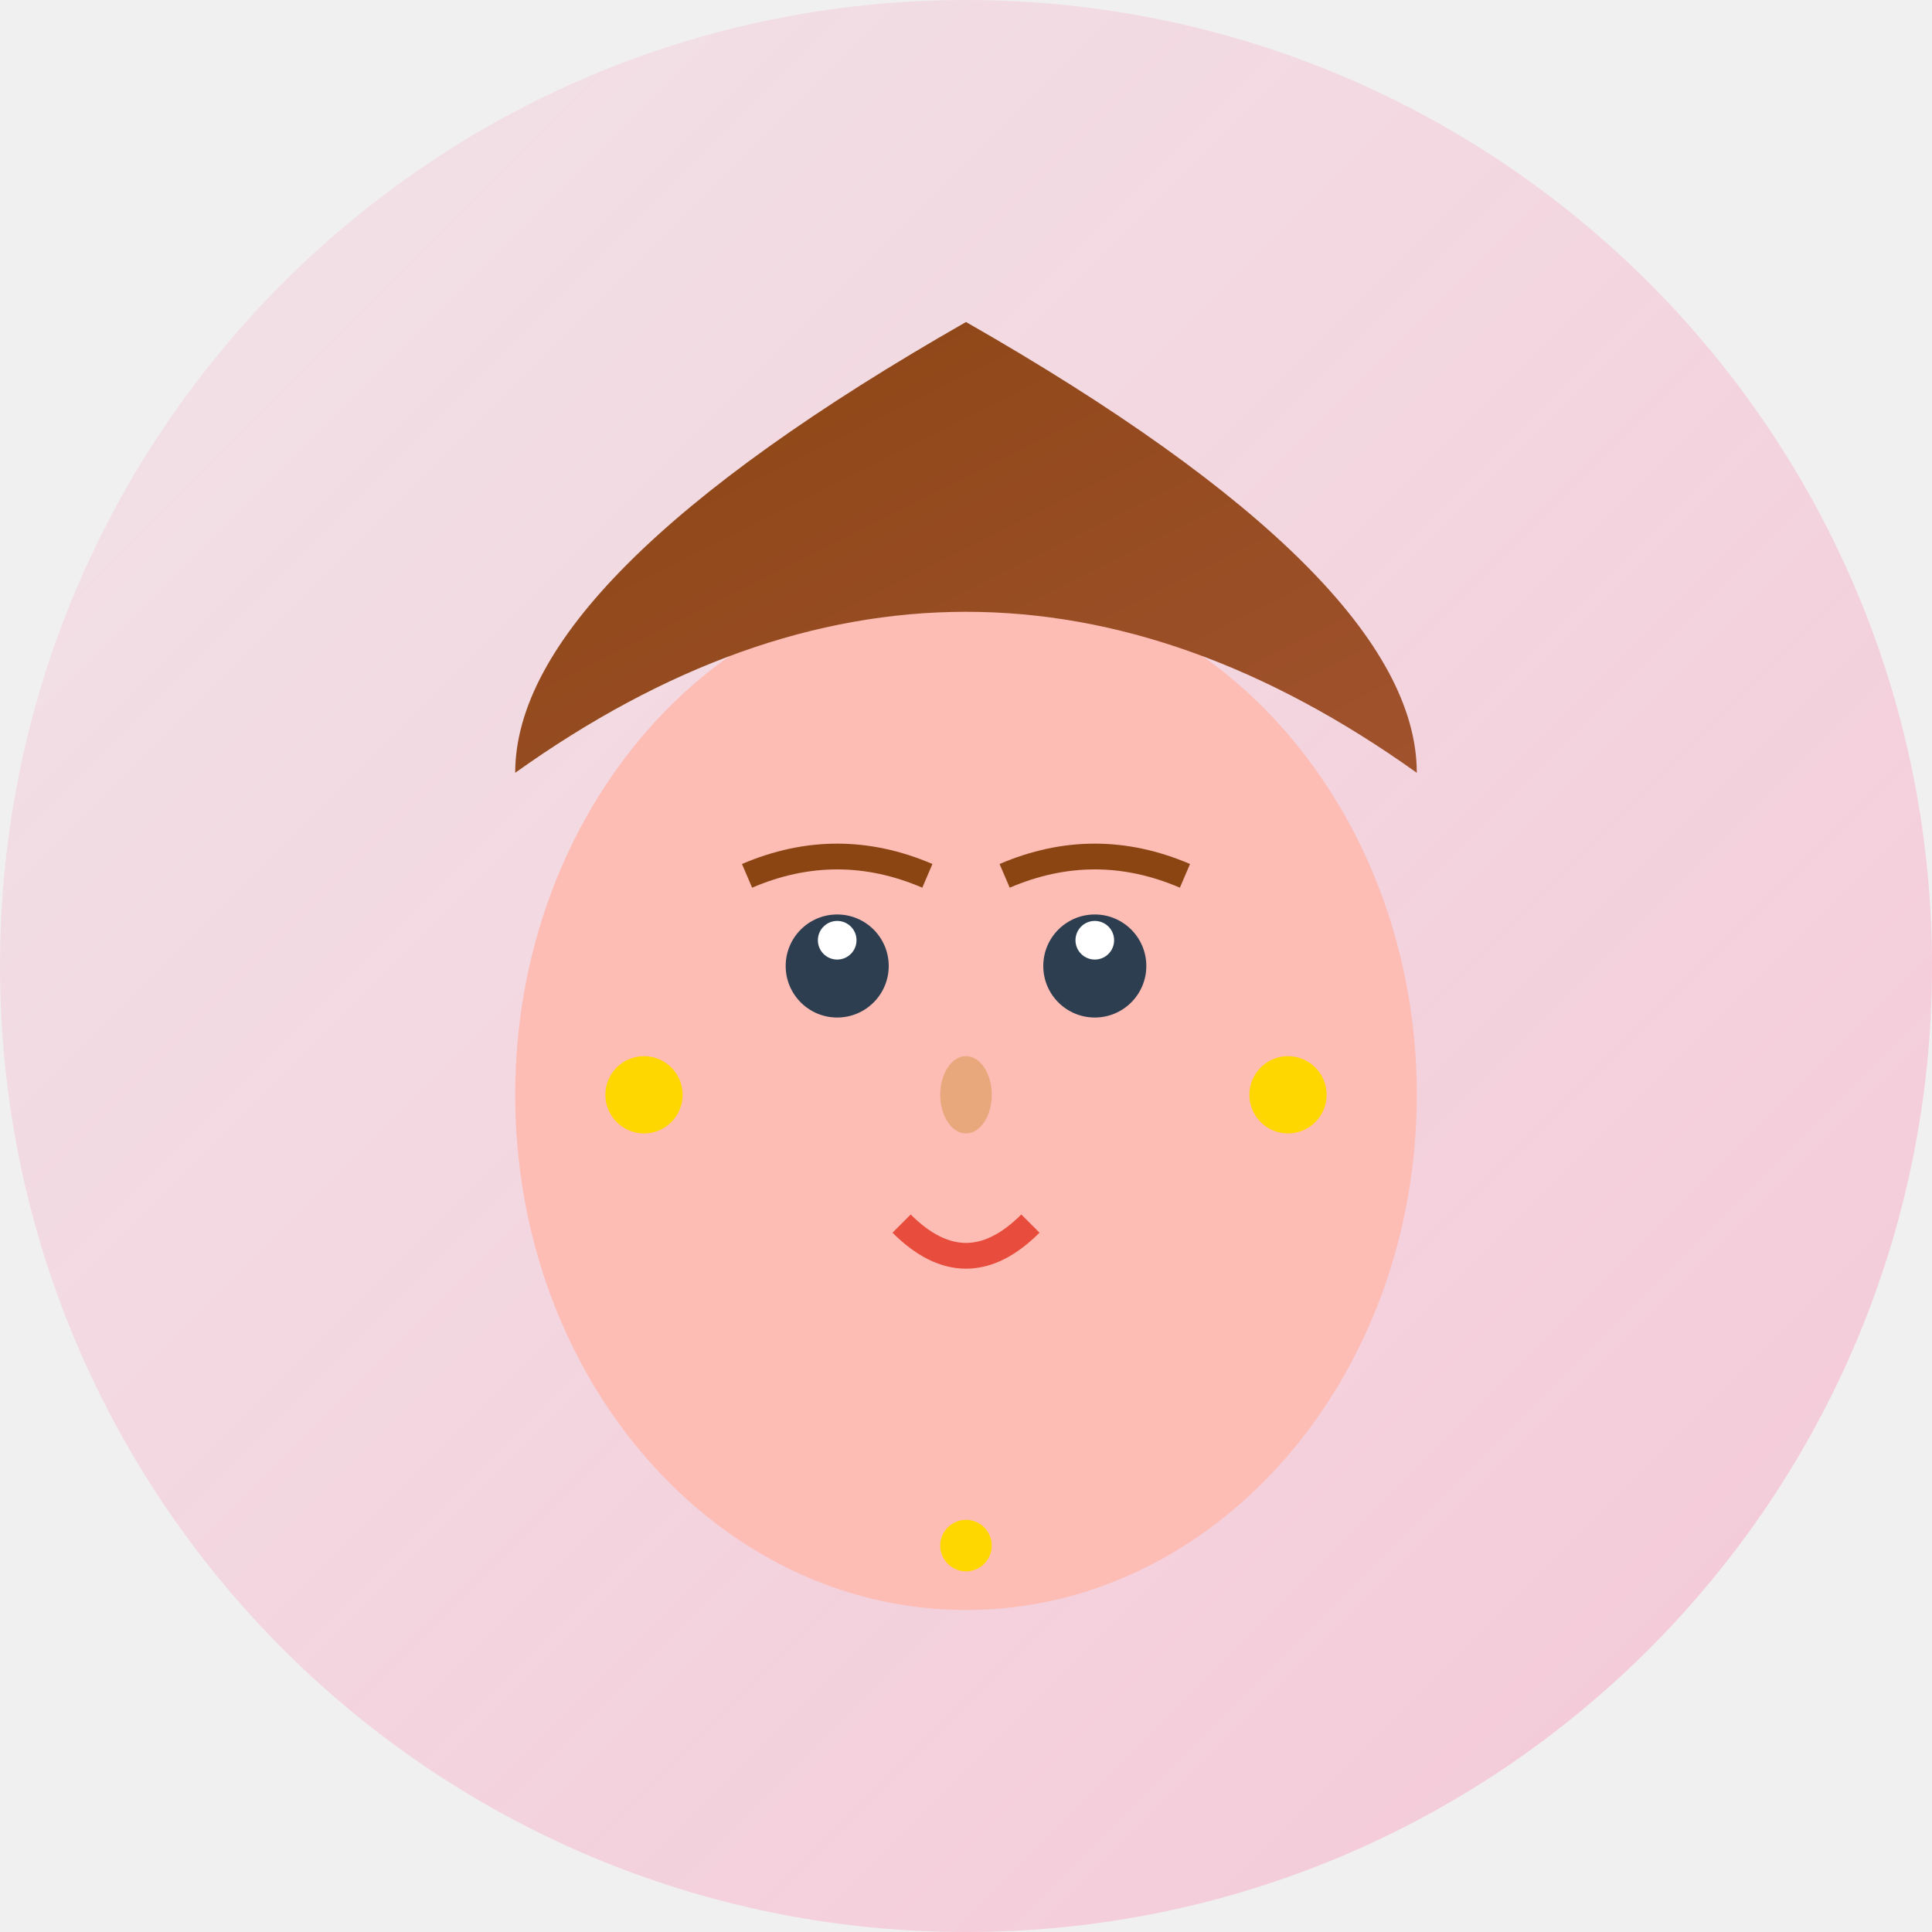
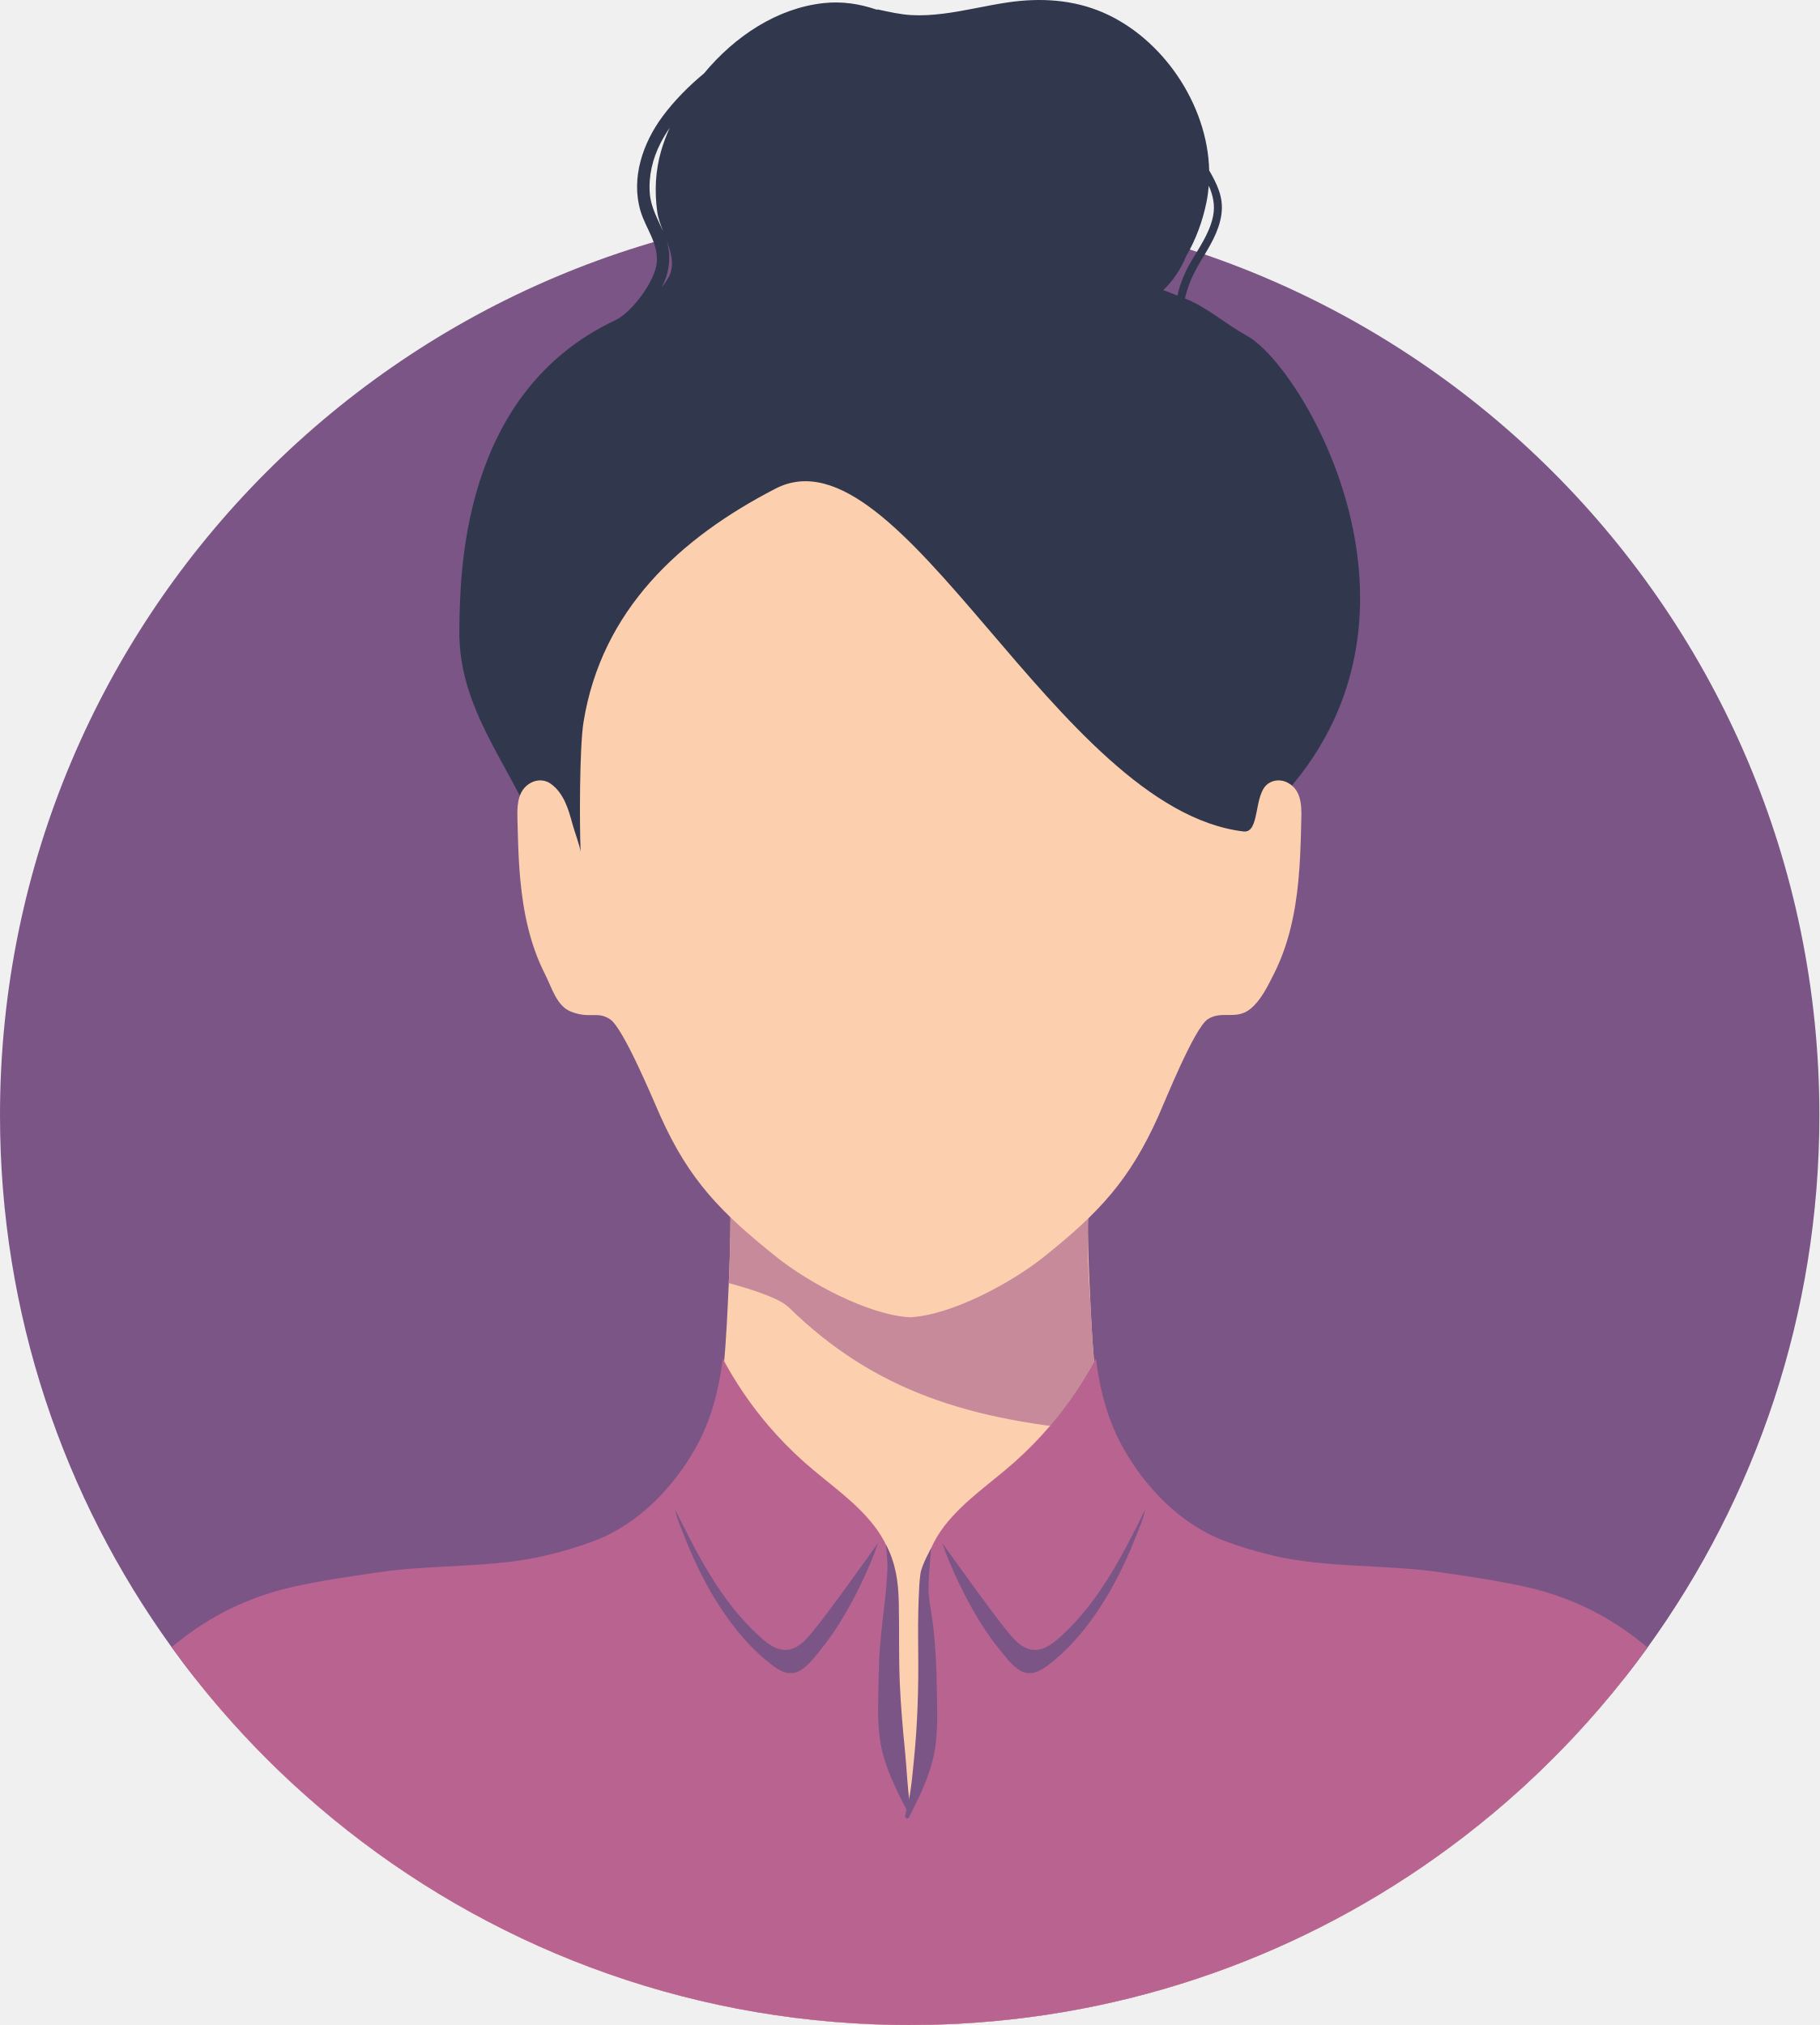
- <svg xmlns="http://www.w3.org/2000/svg" width="150" height="150" viewBox="0 0 150 150">
+ <svg xmlns="http://www.w3.org/2000/svg" id="Layer_2" data-name="Layer 2" viewBox="0 0 2299.9 2559.73">
  <defs>
-     <linearGradient id="bg-female" x1="0%" y1="0%" x2="100%" y2="100%">
-       <stop offset="0%" style="stop-color:#FF6B9D;stop-opacity:0.1" />
-       <stop offset="100%" style="stop-color:#FF6B9D;stop-opacity:0.3" />
-     </linearGradient>
-     <linearGradient id="hair-female" x1="0%" y1="0%" x2="100%" y2="100%">
-       <stop offset="0%" style="stop-color:#8B4513;stop-opacity:1" />
-       <stop offset="100%" style="stop-color:#A0522D;stop-opacity:1" />
-     </linearGradient>
+     <style>
+       .cls-1 {
+         fill: #b96390;
+       }
+ 
+       .cls-2 {
+         fill: #31374d;
+       }
+ 
+       .cls-3 {
+         fill: #fccfae;
+       }
+ 
+       .cls-4 {
+         fill: #7b5586;
+       }
+ 
+       .cls-5 {
+         fill: #c78a9a;
+       }
+     </style>
  </defs>
-   <circle cx="75" cy="75" r="75" fill="url(#bg-female)" />
-   <ellipse cx="75" cy="85" rx="35" ry="40" fill="#FDBCB4" />
-   <path d="M 40 60 Q 75 35 110 60 Q 110 45 75 25 Q 40 45 40 60 Z" fill="url(#hair-female)" />
-   <circle cx="65" cy="75" r="4" fill="#2C3E50" />
-   <circle cx="85" cy="75" r="4" fill="#2C3E50" />
-   <circle cx="65" cy="73" r="1.5" fill="#FFFFFF" />
-   <circle cx="85" cy="73" r="1.5" fill="#FFFFFF" />
-   <path d="M 58 68 Q 65 65 72 68" stroke="#8B4513" stroke-width="2" fill="none" />
-   <path d="M 78 68 Q 85 65 92 68" stroke="#8B4513" stroke-width="2" fill="none" />
-   <ellipse cx="75" cy="85" rx="2" ry="3" fill="#E8A87C" />
-   <path d="M 70 95 Q 75 100 80 95" stroke="#E74C3C" stroke-width="2" fill="none" />
-   <circle cx="50" cy="85" r="3" fill="#FFD700" />
-   <circle cx="100" cy="85" r="3" fill="#FFD700" />
-   <circle cx="75" cy="120" r="2" fill="#FFD700" />
+   <g id="_ÎÓÈ_1" data-name="—ÎÓÈ_1">
+     <g>
+       <path class="cls-4" d="M2299.9,1409.78c0,251.23-80.55,483.63-217.23,672.77-4.18,5.75-8.42,11.5-12.69,17.19-5.42,7.23-10.91,14.34-16.48,21.43-20.18,25.58-41.43,50.29-63.66,74.06-9.04,9.63-18.23,19.14-27.59,28.48-11.29,11.29-22.79,22.32-34.53,33.07-1.72,1.57-3.44,3.14-5.16,4.71-23.35,21.22-47.63,41.49-72.7,60.72-178.83,137.45-399.23,223.43-639.08,235.93-3.88.21-7.79.39-11.71.53-7.97.36-15.94.59-23.95.77-8.39.18-16.77.27-25.19.27h-.59c-2.07,0-4.15,0-6.25-.03-4.5-.03-9.01-.09-13.51-.15-8.68-.15-17.34-.39-25.93-.74-267.14-10.58-510.87-112.29-700.93-274.91-10.4-8.89-20.6-17.93-30.67-27.18-7.26-6.67-14.43-13.46-21.52-20.3-4.42-4.24-8.74-8.54-13.1-12.86-19.09-19.06-37.55-38.82-55.27-59.18-12.57-14.46-24.81-29.25-36.63-44.31-5.42-6.85-10.73-13.75-15.94-20.75-4.27-5.69-8.48-11.41-12.65-17.19C80.43,1893.06,0,1660.8,0,1409.78,0,774.67,514.84,259.83,1149.95,259.83s1149.95,514.84,1149.95,1149.95Z" />
+       <path class="cls-3" d="M2053.5,2121.17c-20.18,25.58-41.43,50.29-63.66,74.06-9.04,9.63-18.23,19.14-27.59,28.48-11.29,11.29-22.79,22.32-34.53,33.07-1.72,1.57-3.44,3.14-5.16,4.71-23.35,21.22-47.63,41.49-72.7,60.72-193.85,148.98-436.54,237.51-699.92,237.51h-.59c-2.02,0-4.06,0-6.1-.03-282.64-1.6-541.13-105.18-740.52-275.8-10.4-8.89-20.6-17.93-30.67-27.18-7.26-6.67-14.43-13.46-21.52-20.3-4.42-4.24-8.74-8.54-13.1-12.86-19.09-19.06-37.55-38.82-55.27-59.18-12.57-14.46-24.81-29.25-36.63-44.31,9.39-5.04,15.74-8.51,17.69-9.84,1.22-.86,2.43-1.66,3.67-2.46,2.84-1.9,5.75-3.73,8.65-5.54,27.18-16.72,57.46-29.7,91.19-38.17,7.05-1.81,14.17-3.47,21.28-5.04,7.94-1.75,15.91-3.41,23.86-4.92,7.23-1.42,14.43-2.76,21.58-4.03,1.24-.24,2.49-.44,3.73-.68,11-1.93,21.93-3.82,32.75-5.66,20.63-3.53,41.91-5.45,63.42-6.96,24.81-1.75,49.91-2.9,74.62-5.31,12.57-1.21,25.07-2.76,37.37-4.86,10.99-1.84,21.87-4.21,32.51-7.14,20.48-5.69,40.9-12.65,60.7-21.4,48.22-21.25,92.64-52.96,125.3-102.34,9.63-14.58,17.51-30.02,24-46.14,3.91-9.78,7.32-19.83,10.31-30.05,6.25-21.52,10.55-43.89,13.66-66.68,4.68-34.59,6.55-70.06,8.24-104.82.41-8.65.83-17.37,1.19-26.14,1.13-25.96,2.02-52.43,2.1-78.92.03-9.66-.03-19.29-.27-28.93-.06-3.44-.18-6.88-.3-10.31-.21-6.34-.47-12.65-.83-19-.06-1.24-.15-2.76-.27-4.48-1.19-19.95-4.53-67.9-4.89-70.47l232.44,19.44,232.44-19.44c-.33,2.52-3.59,49.2-4.8,69.61-.15,2.08-.24,3.88-.33,5.33-.56,9.78-.95,19.62-1.13,29.52-.03.24-.03.53-.03.8-.21,9.28-.27,18.61-.27,27.92,0,4.42.06,8.86.12,13.28v.27c.39,30.88,1.75,61.61,3.2,91.52.03.95.09,1.87.15,2.82,1.63,34.35,3.56,69.35,8.27,103.46,2.61,18.82,6.05,37.37,10.76,55.36.39,1.6.8,3.2,1.24,4.77,3.29,11.88,7.11,23.56,11.65,34.88,6.52,16.18,14.43,31.74,24.12,46.41,32.69,49.37,77.08,81.09,125.33,102.34,19.77,8.74,40.16,15.71,60.67,21.4,14.34,3.97,29.13,6.85,44.13,8.95,7.29,1.07,14.61,1.93,21.99,2.7,23.21,2.37,46.8,3.56,70.18,5.1,24.3,1.6,48.4,3.53,71.63,7.53,10.55,1.81,21.22,3.62,31.92,5.51.3.06.53.12.83.15,6.79,1.22,13.57,2.46,20.39,3.73,8.3,1.6,16.6,3.26,24.9,5.07,8.42,1.81,16.8,3.73,25.16,5.87,33.9,8.54,64.31,21.58,91.58,38.41,2.49,1.54,4.95,3.11,7.38,4.71.33.18.62.38.92.59,2.31,1.54,10.19,6.34,21.84,13.4Z" />
+       <path class="cls-5" d="M1397.65,1809.66c-172.45-13.1-292.69-51.72-400.62-157.13-10.61-10.34-39.45-20.72-75.75-30.64,1.13-25.96,2.02-52.43,2.1-78.92.03-9.66-.03-19.29-.27-28.93-.06-3.44-.18-6.88-.3-10.31-.21-6.34-.47-12.65-.83-19-.06-1.24-.15-2.76-.27-4.48l84.49,5.22c38.17,8.54,77,14.28,115.79,16,46.41,2.02,102.1-3.88,160.96-16.27l93.95-5.81,4.98-.3c-.39,1.99-4.48,42.23-5.36,53.55-.65,7.82-1.04,15.71-1.25,23.59v.27c-.15,5.93-.21,11.83-.21,17.75.12,25.31,1.72,50.59,3.44,75.07.03.5.06,1.01.12,1.51,1.63,34.35,3.56,69.35,8.27,103.46,2.61,18.82,6.05,37.37,10.76,55.36Z" />
+       <path class="cls-2" d="M1576.9,424.85c-29.98-16.66-51.14-36.68-78.99-47.55,3.62-16.8,10.88-32.14,19.84-47.06,11.1-18.48,23.19-37.2,26.26-59.31,2.97-21.43-5.51-38.03-15.46-55.51-2.02-83.41-58.81-167.09-134.36-199.68-38.04-16.41-79.28-18.65-119.62-12.79-27.85,4.04-55.27,11.04-83.21,14.45-13.05,1.59-26.23,2.42-39.37,1.67-14.06-.81-27.69-3.94-41.44-6.92-.87-.19-1.7-.16-2.47,0-21.53-7.32-43.65-10.79-67.17-8.2-58.05,6.38-111.38,41.15-151.05,88.91-19.56,16.19-37.69,34.54-52.55,54.64-24.48,33.13-40,77.47-27.63,119.15,6.6,22.25,22.5,40.46,20.57,64.95-1.89,23.9-32.01,63.61-52.14,73.04-197.48,92.55-196.3,325.77-197.44,390.86-1.96,111.71,78.99,185.69,110.17,289.61,2.08,6.92,36.03,50.14,41.81,46.84,2.02-1.15,3.23-3.52,4.2-5.82,10.13-24.21,12.79-55.63,19.15-81.46,6.32-25.68-14.95-85.68-6.48-110.42,17.15-50.11,39.35-97.82,65.62-141.6,25.6-42.66,55.56-84.64,91.11-115.26,17.36-14.95,36.45-27.17,57.27-32.93,19.08-5.28,38.49-3.79,57.31,2.22,66.22,21.17,513.82,458.24,516.1,472,1.29,7.81,51.27-36.04,51.39-43.62.02-1.05.02-2.11.03-3.16.72,2.95,4.64,4.27,6.06.95,6.37-14.88,13.17-29.58,19.98-44.24,6.26-13.48,12.42-27.98,21.79-39.38,187.44-228.15,8.92-526.46-59.31-564.38ZM821.42,244.58c-1.79-22.07,3.65-44.3,13.59-63.69,3.42-6.68,7.31-13.11,11.56-19.32-4.21,9.39-7.87,19.07-10.78,29.04-7.31,25-8.53,51.25-4.94,77.17,1.11,8.03,4.24,16.51,7.62,25.16-6.77-15.77-15.59-30.3-17.05-48.35ZM845.33,350.18c-2.54,4.78-5.59,9.11-9.03,13.1,9.65-17.12,12.48-39.18,6.89-57.67-.36-1.18-.75-2.35-1.14-3.51,6.28,16.4,11.26,33.05,3.28,48.09ZM1470.49,366.69c12.51-11.74,22.38-26.82,29.09-43.16,12.18-20.83,20.73-44.23,25.54-67.99,1.39-6.88,2.34-13.81,2.9-20.78,5.22,11.93,8.27,24.46,5.45,38.4-4.62,22.8-18.75,41.26-29.78,60.91-7.02,12.49-12.26,25.67-15.32,39.54-5.94-2.28-11.91-4.55-17.87-6.92Z" />
+       <path class="cls-3" d="M1644.8,1043.32c-.53,23.01-1.25,46.03-3.41,68.96-3.87,41.15-12.32,82.09-31.31,119.36-7.63,14.97-15.7,32.06-28.77,43.14-18.42,15.59-36.75,1.83-54.61,13.65-17.11,11.32-54.17,104.08-62.37,122.35-36.52,81.38-74.79,122.04-144.83,178.07-40.93,32.74-116.05,73.25-168.48,76.26-.37.02-.74.02-1.1,0-52.43-3.02-127.55-43.53-168.48-76.26-70.05-56.03-110.12-96.7-146.64-178.07-8.2-18.28-46.5-111.03-63.6-122.35-16.36-10.83-25.45,0-49.82-9.83-17.73-7.15-23.72-30.06-32.33-46.96-19-37.27-27.44-78.21-31.31-119.36-1.55-16.42-2.36-32.89-2.88-49.37-.02-.49-.03-.97-.05-1.45-.13-4.1-.24-8.19-.34-12.29-.01-.45-.03-.9-.04-1.35-.03-1.5-.07-3-.1-4.5-.11-4.99-.39-10.39-.33-15.83,0-.73.01-1.45.03-2.18.1-4.15.43-8.29,1.18-12.26.14-.77.3-1.52.47-2.27,2.04-8.66,6.37-16.34,15.28-21.23,8.01-4.39,17.73-4.24,25.22,1.12,16.53,11.84,22.44,32.21,27.45,50.82,2.57,9.53,10.07,29.51,10.36,35.84-1.49-32.43-1.56-132.47,3.64-164.58,22.87-141.44,121.47-232.5,242.7-295.09,159.5-82.35,355.08,404.92,591.51,433.35,21.44,2.58,12.32-46.9,31.08-60.34,7.48-5.35,17.22-5.51,25.22-1.12,19.65,10.79,17.06,35.12,16.64,53.77Z" />
+       <g>
+         <path class="cls-1" d="M2082.66,2082.55c-4.18,5.75-8.42,11.5-12.69,17.19-5.42,7.23-10.91,14.34-16.48,21.43-20.18,25.58-41.43,50.29-63.66,74.06-9.04,9.63-18.23,19.14-27.59,28.48-11.29,11.29-22.79,22.32-34.53,33.07-1.72,1.57-3.44,3.14-5.16,4.71-23.35,21.22-47.63,41.49-72.7,60.72-178.83,137.45-399.23,223.43-639.08,235.93-3.88.21-7.79.39-11.71.53-7.97.36-15.94.59-23.95.77-8.39.18-16.77.27-25.19.27h-.59c-2.07,0-4.15,0-6.25-.03-4.5-.03-9.01-.09-13.51-.15-8.68-.15-17.34-.39-25.93-.74-267.14-10.58-510.87-112.29-700.93-274.91-10.4-8.89-20.6-17.93-30.67-27.18-7.26-6.67-14.43-13.46-21.52-20.3-4.42-4.24-8.74-8.54-13.1-12.86-19.09-19.06-37.55-38.82-55.27-59.18-12.57-14.46-24.81-29.25-36.63-44.31-5.42-6.85-10.73-13.75-15.94-20.75-4.27-5.69-8.48-11.41-12.65-17.19,17.57-14.73,36.42-27.95,56.6-39.33,29.73-16.8,63.27-29.7,101.09-37.85,23.68-5.1,47.63-9.07,71.33-12.65,11.11-1.69,22.2-3.32,33.16-4.92,68.16-9.96,143.71-5.19,210.45-20.98,20.78-4.92,41.43-10.94,61.44-18.49,55.95-21.07,101.65-68.64,129.93-120.53,4.36-8.06,8.21-16.21,11.62-24.42,11.35-27.68,17.46-56.22,21.13-85.41,16.15,30.08,35.42,58.5,57.64,84.49,14.08,16.42,29.19,31.86,45.34,46.23,15.11,13.45,31.24,25.75,46.74,38.79,15.06,12.65,29.55,26.05,41.61,41.64,5.81,7.53,10.82,15.5,14.97,23.95.15.27.3.56.41.83,4.74,9.84,8.3,20.27,10.46,31.15,1.87,9.4,2.9,18.88,3.41,28.39v.09c0,.09,0,.18.03.27v.03c.41,7.88.5,15.77.41,23.68v1.42c-.06,5.36-.15,10.73-.27,16.09-.21,9.78-.3,19.53-.3,29.31-.03.06-.03.12,0,.15,0,15.26.27,30.53.83,45.76.71,19.95,1.9,39.83,3.59,59.69.03.5.06,1.01.12,1.51.09,1.21.21,2.43.3,3.62.12,1.33.24,2.67.36,4,.12,1.27.24,2.55.36,3.82.12,1.27.24,2.55.39,3.82.18,2.02.39,4.09.59,6.13.06.47.09.95.15,1.45,0,.18.03.36.06.53.12,1.33.27,2.67.41,4,.03.24.03.44.06.68,2.04,19.06,4.5,38.02,7.41,56.96.03.03,0,.03,0,.06.18,1.24.36,2.46.56,3.67.06.47.15.92.21,1.36.06-.44.15-.89.24-1.36.03-.27.09-.53.12-.8,0-.09,0-.12.03-.18v-.09c7.65-49.31,12.36-99.01,14.17-148.89.92-25.04,1.07-50.12.56-75.22-.47-23.38-1.04-46.91,3.59-69.97,1.9-9.57,4.86-18.73,8.77-27.5v-.06c4.48-10.08,10.25-19.53,17.07-28.36,12.03-15.59,26.55-28.98,41.61-41.64,15.5-13.04,31.59-25.34,46.71-38.79,16.15-14.37,31.3-29.81,45.34-46.23,22.26-25.99,41.52-54.41,57.64-84.55,3.47,27.38,9.04,54.18,19.12,80.26,3.85,9.99,8.39,19.86,13.69,29.64,28.24,51.89,73.94,99.46,129.9,120.53,20,7.56,40.69,13.57,61.44,18.49,66.74,15.8,142.31,11.02,210.48,20.98,10.97,1.6,22.02,3.23,33.13,4.92,23.71,3.59,47.66,7.56,71.33,12.65,37.82,8.15,71.36,21.04,101.09,37.85,20.36,11.5,39.36,24.86,57.11,39.74Z" />
+         <g>
+           <path class="cls-4" d="M1447.57,1908.42c-27.93,56.34-57.42,114.79-104.5,158.16-10.45,9.63-23.38,21.04-38.75,18.75-6.73-1-12.75-4.74-17.97-9.1-11.91-9.96-47.81-60.11-56.83-72.47-12.81-17.54-38.38-53.18-38.46-53.34,2.15,6.34,5.67,15.72,8.64,22.85,8.04,19.3,17.09,38.22,27.2,56.52,10.43,18.87,22.03,37.23,35.61,54.01,7.42,9.17,14.57,19.09,24.26,26.05,12.24,8.8,24.09,5.3,35.53-3.06,18.98-13.87,35.25-30.6,49.73-49.06,27.19-34.67,47.85-74.48,63.85-115.42,4.22-10.79,9.56-22.47,11.7-33.89Z" />
+           <path class="cls-4" d="M853.52,1908.42c27.93,56.34,57.42,114.79,104.5,158.16,10.45,9.63,23.38,21.04,38.75,18.75,6.73-1,12.75-4.74,17.97-9.1,11.91-9.96,47.8-60.11,56.83-72.47,12.81-17.54,38.38-53.18,38.46-53.34-2.15,6.34-5.67,15.72-8.64,22.85-8.04,19.3-17.09,38.22-27.2,56.52-10.43,18.87-22.03,37.23-35.61,54.01-7.42,9.17-14.57,19.09-24.26,26.05-12.24,8.8-24.09,5.3-35.53-3.06-18.98-13.87-35.25-30.6-49.73-49.06-27.19-34.67-47.85-74.48-63.85-115.42-4.22-10.79-9.56-22.47-11.7-33.89Z" />
+           <path class="cls-4" d="M1184.48,2145.2c-.21-11.54-.44-23.08-.85-34.61-.81-22.73-2.32-45.49-5.75-67.86-1.88-12.28-4.33-24.57-4.13-37.15.2-12.42,3.27-48.5,3.27-48.5,0,0-11.79,21.18-13.37,31.61-1.56,10.29-1.89,20.92-2.31,31.36-.92,22.62-.85,45.28-.6,67.93.5,44.71-.78,89.78-5.21,134.28-2.45,24.66-4.24,48.91-11.31,72.19-1.08,3.56,3.22,5.93,4.82,2.79,9.04-17.78,18.05-35.68,24.78-55.03,3.32-9.54,6.03-19.41,7.78-29.58,1.9-11.02,2.76-22.28,3.04-33.53.29-11.3.04-22.6-.16-33.9Z" />
+           <path class="cls-4" d="M1110.33,2137.3c.21-11.39.44-22.79.85-34.17.98-27.11,4.44-54.59,7.68-81.72,1.47-12.29,2.13-24.63,2.9-36.97.59-9.49-1.79-31.79-1.79-31.79,12.48,23.59,15.62,47.02,16.22,73.31.78,34.31-.23,67.63,1.26,101.94,1.21,27.95,3.76,57.82,6.58,85.68,2.46,24.35,2.85,45.99,6.73,71.09.56,3.64-3.23,5.86-4.84,2.75-9.08-17.56-18.13-35.23-24.88-54.34-3.33-9.42-6.05-19.17-7.82-29.2-1.91-10.89-2.77-22-3.06-33.11-.29-11.15-.04-22.32.17-33.47Z" />
+         </g>
+       </g>
+     </g>
+   </g>
</svg>
